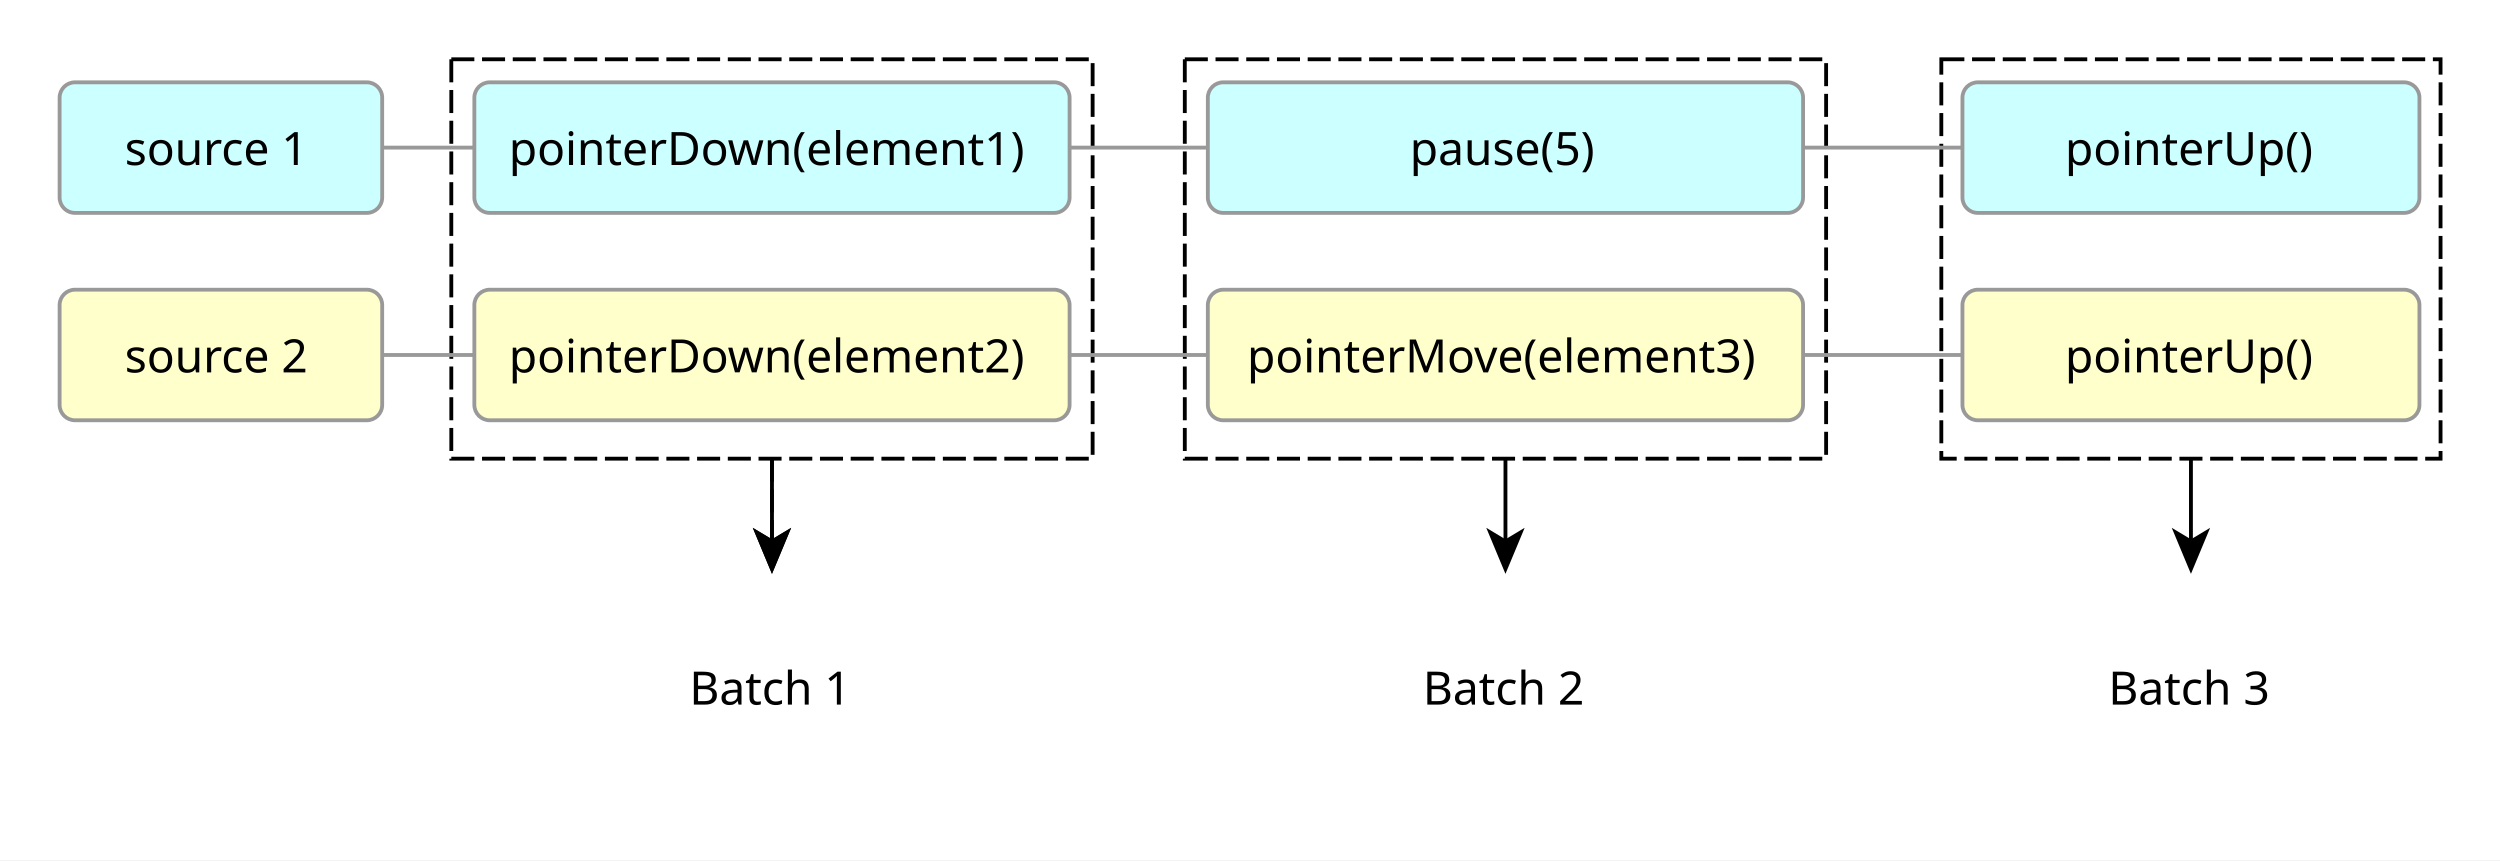
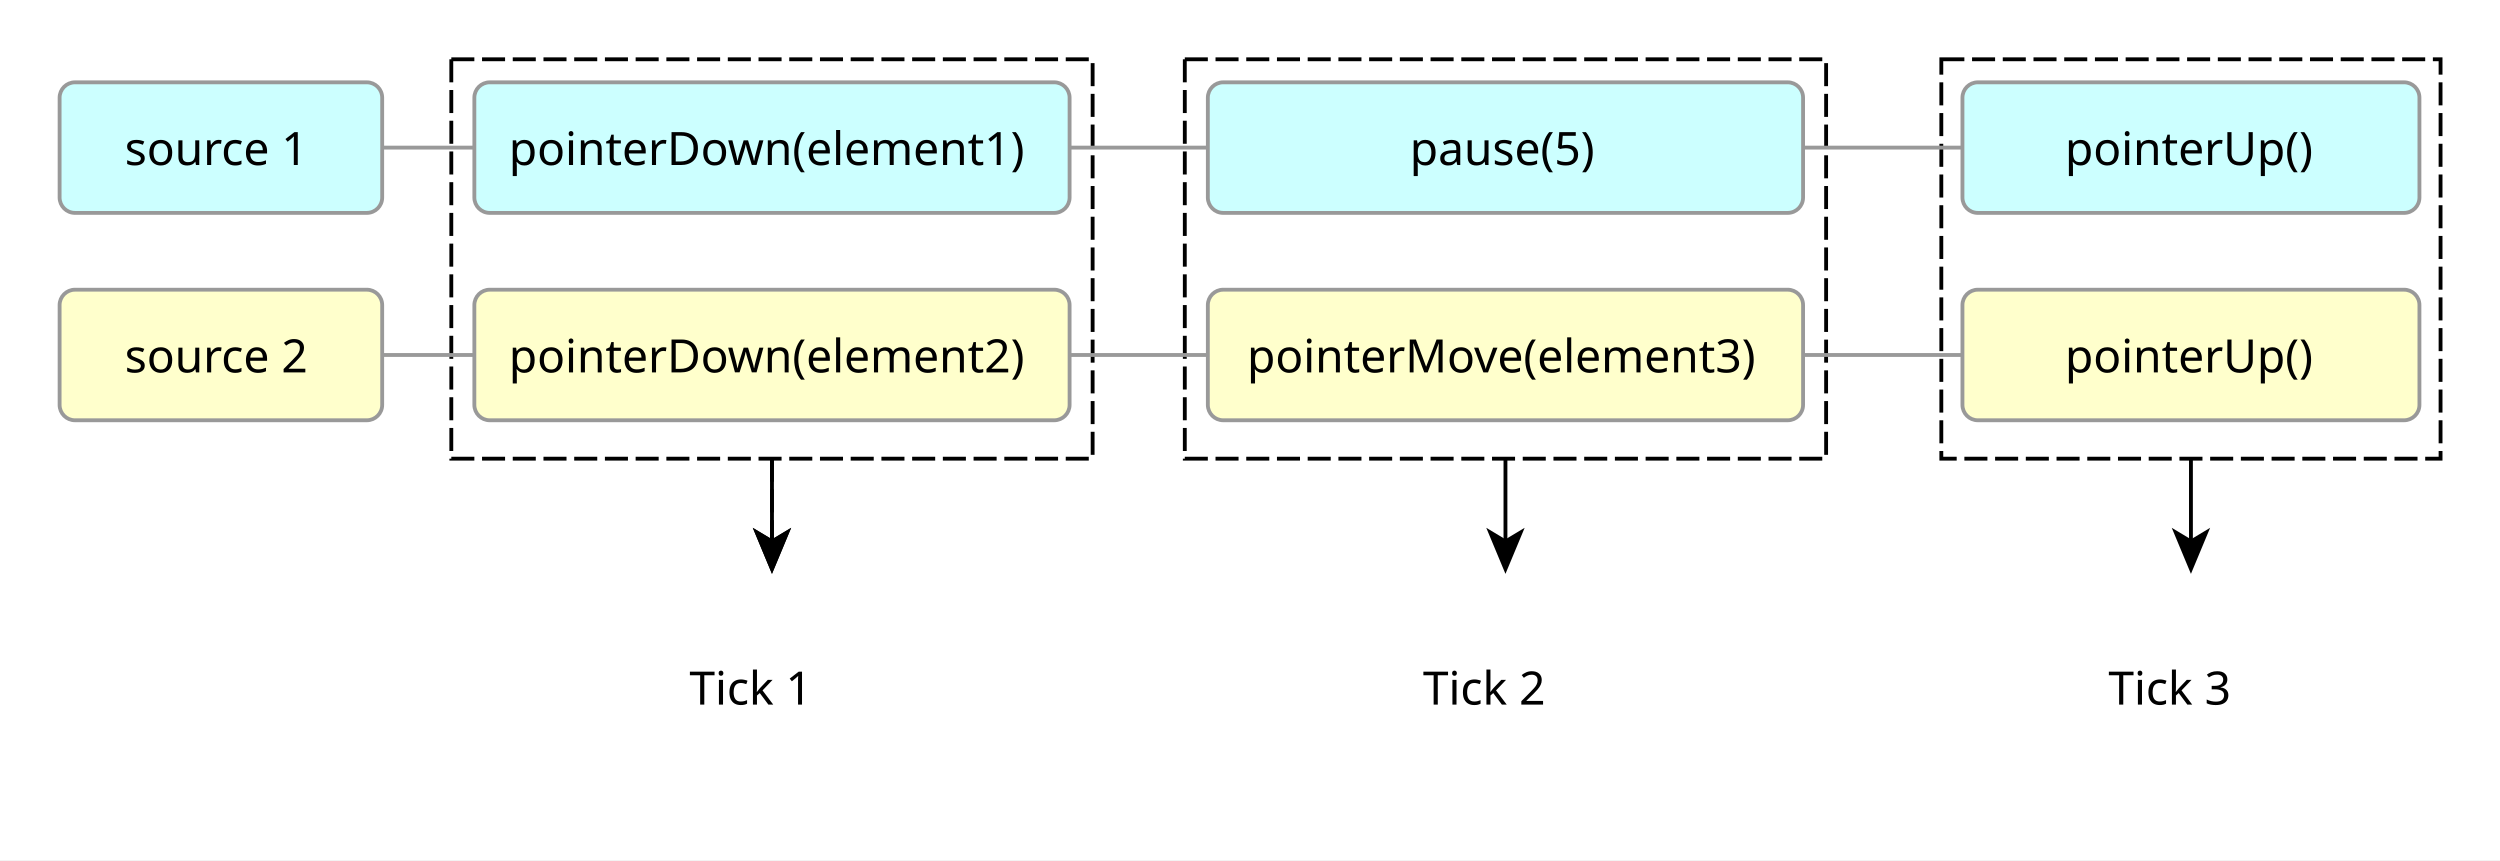
<svg xmlns="http://www.w3.org/2000/svg" fill-opacity="1" color-rendering="auto" color-interpolation="auto" stroke="black" text-rendering="auto" stroke-linecap="square" width="651" stroke-miterlimit="10" stroke-opacity="1" shape-rendering="auto" fill="black" stroke-dasharray="none" font-weight="normal" stroke-width="1" height="224" font-family="'Dialog'" font-style="normal" stroke-linejoin="miter" font-size="12" stroke-dashoffset="0" image-rendering="auto">
  <defs id="genericDefs" />
  <g>
    <defs id="defs1">
      <clipPath clipPathUnits="userSpaceOnUse" id="clipPath1">
        <path d="M0 0 L651 0 L651 224 L0 224 L0 0 Z" />
      </clipPath>
      <clipPath clipPathUnits="userSpaceOnUse" id="clipPath2">
        <path d="M-34 -81 L617 -81 L617 143 L-34 143 L-34 -81 Z" />
      </clipPath>
    </defs>
    <g fill="white" text-rendering="geometricPrecision" shape-rendering="geometricPrecision" transform="translate(34,81)" stroke="white">
      <rect x="-34" width="651" height="224" y="-81" clip-path="url(#clipPath2)" stroke="none" />
    </g>
    <g text-rendering="geometricPrecision" stroke-dasharray="6,2" stroke-miterlimit="1.45" shape-rendering="geometricPrecision" transform="matrix(1,0,0,1,34,81)" stroke-linecap="butt">
      <rect fill="none" x="274.521" width="167" height="104" y="-65.562" clip-path="url(#clipPath2)" />
      <rect fill="none" x="471.521" width="130" height="104" y="-65.562" clip-path="url(#clipPath2)" />
      <rect fill="none" x="83.521" width="167" height="104" y="-65.562" clip-path="url(#clipPath2)" />
    </g>
    <g fill="rgb(204,255,255)" text-rendering="geometricPrecision" shape-rendering="geometricPrecision" transform="matrix(1,0,0,1,34,81)" stroke="rgb(204,255,255)">
      <rect x="477.021" y="-59.562" clip-path="url(#clipPath2)" width="119" rx="4" ry="4" height="34" stroke="none" />
    </g>
    <g text-rendering="geometricPrecision" stroke-miterlimit="1.45" shape-rendering="geometricPrecision" font-family="sans-serif" transform="matrix(1,0,0,1,34,81)" stroke-linecap="butt">
      <text x="503.723" xml:space="preserve" y="-38.027" clip-path="url(#clipPath2)" stroke="none">pointerUp()</text>
      <rect x="477.021" y="-59.562" clip-path="url(#clipPath2)" fill="none" width="119" rx="4" ry="4" height="34" stroke="rgb(153,153,153)" />
    </g>
    <g fill="rgb(204,255,255)" text-rendering="geometricPrecision" shape-rendering="geometricPrecision" transform="matrix(1,0,0,1,34,81)" stroke="rgb(204,255,255)">
      <rect x="89.521" y="-59.562" clip-path="url(#clipPath2)" width="155" rx="4" ry="4" height="34" stroke="none" />
    </g>
    <g text-rendering="geometricPrecision" stroke-miterlimit="1.45" shape-rendering="geometricPrecision" font-family="sans-serif" transform="matrix(1,0,0,1,34,81)" stroke-linecap="butt">
      <text x="98.504" xml:space="preserve" y="-38.027" clip-path="url(#clipPath2)" stroke="none">pointerDown(element1)</text>
      <rect x="89.521" y="-59.562" clip-path="url(#clipPath2)" fill="none" width="155" rx="4" ry="4" height="34" stroke="rgb(153,153,153)" />
    </g>
    <g fill="rgb(255,255,204)" text-rendering="geometricPrecision" shape-rendering="geometricPrecision" transform="matrix(1,0,0,1,34,81)" stroke="rgb(255,255,204)">
      <rect x="477.021" y="-5.562" clip-path="url(#clipPath2)" width="119" rx="4" ry="4" height="34" stroke="none" />
    </g>
    <g text-rendering="geometricPrecision" stroke-miterlimit="1.45" shape-rendering="geometricPrecision" font-family="sans-serif" transform="matrix(1,0,0,1,34,81)" stroke-linecap="butt">
      <text x="503.723" xml:space="preserve" y="15.973" clip-path="url(#clipPath2)" stroke="none">pointerUp()</text>
      <rect x="477.021" y="-5.562" clip-path="url(#clipPath2)" fill="none" width="119" rx="4" ry="4" height="34" stroke="rgb(153,153,153)" />
    </g>
    <g fill="rgb(255,255,204)" text-rendering="geometricPrecision" shape-rendering="geometricPrecision" transform="matrix(1,0,0,1,34,81)" stroke="rgb(255,255,204)">
      <rect x="89.521" y="-5.562" clip-path="url(#clipPath2)" width="155" rx="4" ry="4" height="34" stroke="none" />
    </g>
    <g text-rendering="geometricPrecision" stroke-miterlimit="1.45" shape-rendering="geometricPrecision" font-family="sans-serif" transform="matrix(1,0,0,1,34,81)" stroke-linecap="butt">
      <text x="98.504" xml:space="preserve" y="15.973" clip-path="url(#clipPath2)" stroke="none">pointerDown(element2)</text>
      <rect x="89.521" y="-5.562" clip-path="url(#clipPath2)" fill="none" width="155" rx="4" ry="4" height="34" stroke="rgb(153,153,153)" />
-       <text x="145.523" xml:space="preserve" y="102.473" clip-path="url(#clipPath2)" stroke="none">Batch 1</text>
-       <text x="336.523" xml:space="preserve" y="102.473" clip-path="url(#clipPath2)" stroke="none">Batch 2</text>
-       <text x="515.023" xml:space="preserve" y="102.473" clip-path="url(#clipPath2)" stroke="none">Batch 3</text>
+       <text x="145.523" xml:space="preserve" y="102.473" clip-path="url(#clipPath2)" stroke="none">Tick 1</text>
+       <text x="336.523" xml:space="preserve" y="102.473" clip-path="url(#clipPath2)" stroke="none">Tick 2</text>
+       <text x="515.023" xml:space="preserve" y="102.473" clip-path="url(#clipPath2)" stroke="none">Tick 3</text>
    </g>
    <g fill="rgb(204,255,255)" text-rendering="geometricPrecision" shape-rendering="geometricPrecision" transform="matrix(1,0,0,1,34,81)" stroke="rgb(204,255,255)">
      <rect x="-18.479" y="-59.562" clip-path="url(#clipPath2)" width="84" rx="4" ry="4" height="34" stroke="none" />
    </g>
    <g text-rendering="geometricPrecision" stroke-miterlimit="1.45" shape-rendering="geometricPrecision" font-family="sans-serif" transform="matrix(1,0,0,1,34,81)" stroke-linecap="butt">
      <text x="-1.51" xml:space="preserve" y="-38.027" clip-path="url(#clipPath2)" stroke="none">source 1</text>
      <rect x="-18.479" y="-59.562" clip-path="url(#clipPath2)" fill="none" width="84" rx="4" ry="4" height="34" stroke="rgb(153,153,153)" />
    </g>
    <g fill="rgb(255,255,204)" text-rendering="geometricPrecision" shape-rendering="geometricPrecision" transform="matrix(1,0,0,1,34,81)" stroke="rgb(255,255,204)">
      <rect x="-18.479" y="-5.562" clip-path="url(#clipPath2)" width="84" rx="4" ry="4" height="34" stroke="none" />
    </g>
    <g text-rendering="geometricPrecision" stroke-miterlimit="1.45" shape-rendering="geometricPrecision" font-family="sans-serif" transform="matrix(1,0,0,1,34,81)" stroke-linecap="butt">
      <text x="-1.51" xml:space="preserve" y="15.973" clip-path="url(#clipPath2)" stroke="none">source 2</text>
      <rect x="-18.479" y="-5.562" clip-path="url(#clipPath2)" fill="none" width="84" rx="4" ry="4" height="34" stroke="rgb(153,153,153)" />
    </g>
    <g fill="rgb(204,255,255)" text-rendering="geometricPrecision" shape-rendering="geometricPrecision" transform="matrix(1,0,0,1,34,81)" stroke="rgb(204,255,255)">
      <rect x="280.521" y="-59.562" clip-path="url(#clipPath2)" width="155" rx="4" ry="4" height="34" stroke="none" />
    </g>
    <g text-rendering="geometricPrecision" stroke-miterlimit="1.45" shape-rendering="geometricPrecision" font-family="sans-serif" transform="matrix(1,0,0,1,34,81)" stroke-linecap="butt">
      <text x="333.11" xml:space="preserve" y="-38.027" clip-path="url(#clipPath2)" stroke="none">pause(5)</text>
      <rect x="280.521" y="-59.562" clip-path="url(#clipPath2)" fill="none" width="155" rx="4" ry="4" height="34" stroke="rgb(153,153,153)" />
    </g>
    <g fill="rgb(255,255,204)" text-rendering="geometricPrecision" shape-rendering="geometricPrecision" transform="matrix(1,0,0,1,34,81)" stroke="rgb(255,255,204)">
      <rect x="280.521" y="-5.562" clip-path="url(#clipPath2)" width="155" rx="4" ry="4" height="34" stroke="none" />
    </g>
    <g text-rendering="geometricPrecision" stroke-miterlimit="1.45" shape-rendering="geometricPrecision" font-family="sans-serif" transform="matrix(1,0,0,1,34,81)" stroke-linecap="butt">
      <text x="290.729" xml:space="preserve" y="15.973" clip-path="url(#clipPath2)" stroke="none">pointerMove(element3)</text>
      <rect x="280.521" y="-5.562" clip-path="url(#clipPath2)" fill="none" width="155" rx="4" ry="4" height="34" stroke="rgb(153,153,153)" />
      <path fill="none" stroke-dasharray="6,2" d="M167.021 38.438 L167.021 60.438" clip-path="url(#clipPath2)" />
      <path stroke-dasharray="6,2" d="M167.021 68.438 L172.021 56.438 L167.021 59.438 L162.021 56.438 Z" clip-path="url(#clipPath2)" stroke="none" />
      <path fill="none" d="M167.021 38.438 L167.021 60.438" clip-path="url(#clipPath2)" />
      <path d="M167.021 68.438 L172.021 56.438 L167.021 59.438 L162.021 56.438 Z" clip-path="url(#clipPath2)" stroke="none" />
      <path fill="none" d="M358.021 38.438 L358.021 60.438" clip-path="url(#clipPath2)" />
      <path d="M358.021 68.438 L363.021 56.438 L358.021 59.438 L353.021 56.438 Z" clip-path="url(#clipPath2)" stroke="none" />
      <path fill="none" d="M536.521 38.438 L536.521 60.438" clip-path="url(#clipPath2)" />
      <path d="M536.521 68.438 L541.521 56.438 L536.521 59.438 L531.521 56.438 Z" clip-path="url(#clipPath2)" stroke="none" />
      <path fill="none" d="M65.527 -42.562 L89.562 -42.562" clip-path="url(#clipPath2)" stroke="rgb(153,153,153)" />
      <path fill="none" d="M65.527 11.438 L89.562 11.438" clip-path="url(#clipPath2)" stroke="rgb(153,153,153)" />
      <path fill="none" d="M244.475 -42.562 L280.54 -42.562" clip-path="url(#clipPath2)" stroke="rgb(153,153,153)" />
      <path fill="none" d="M435.548 -42.562 L477.012 -42.562" clip-path="url(#clipPath2)" stroke="rgb(153,153,153)" />
      <path fill="none" d="M244.475 11.438 L280.54 11.438" clip-path="url(#clipPath2)" stroke="rgb(153,153,153)" />
      <path fill="none" d="M477.035 11.438 L435.514 11.438" clip-path="url(#clipPath2)" stroke="rgb(153,153,153)" />
    </g>
  </g>
</svg>
